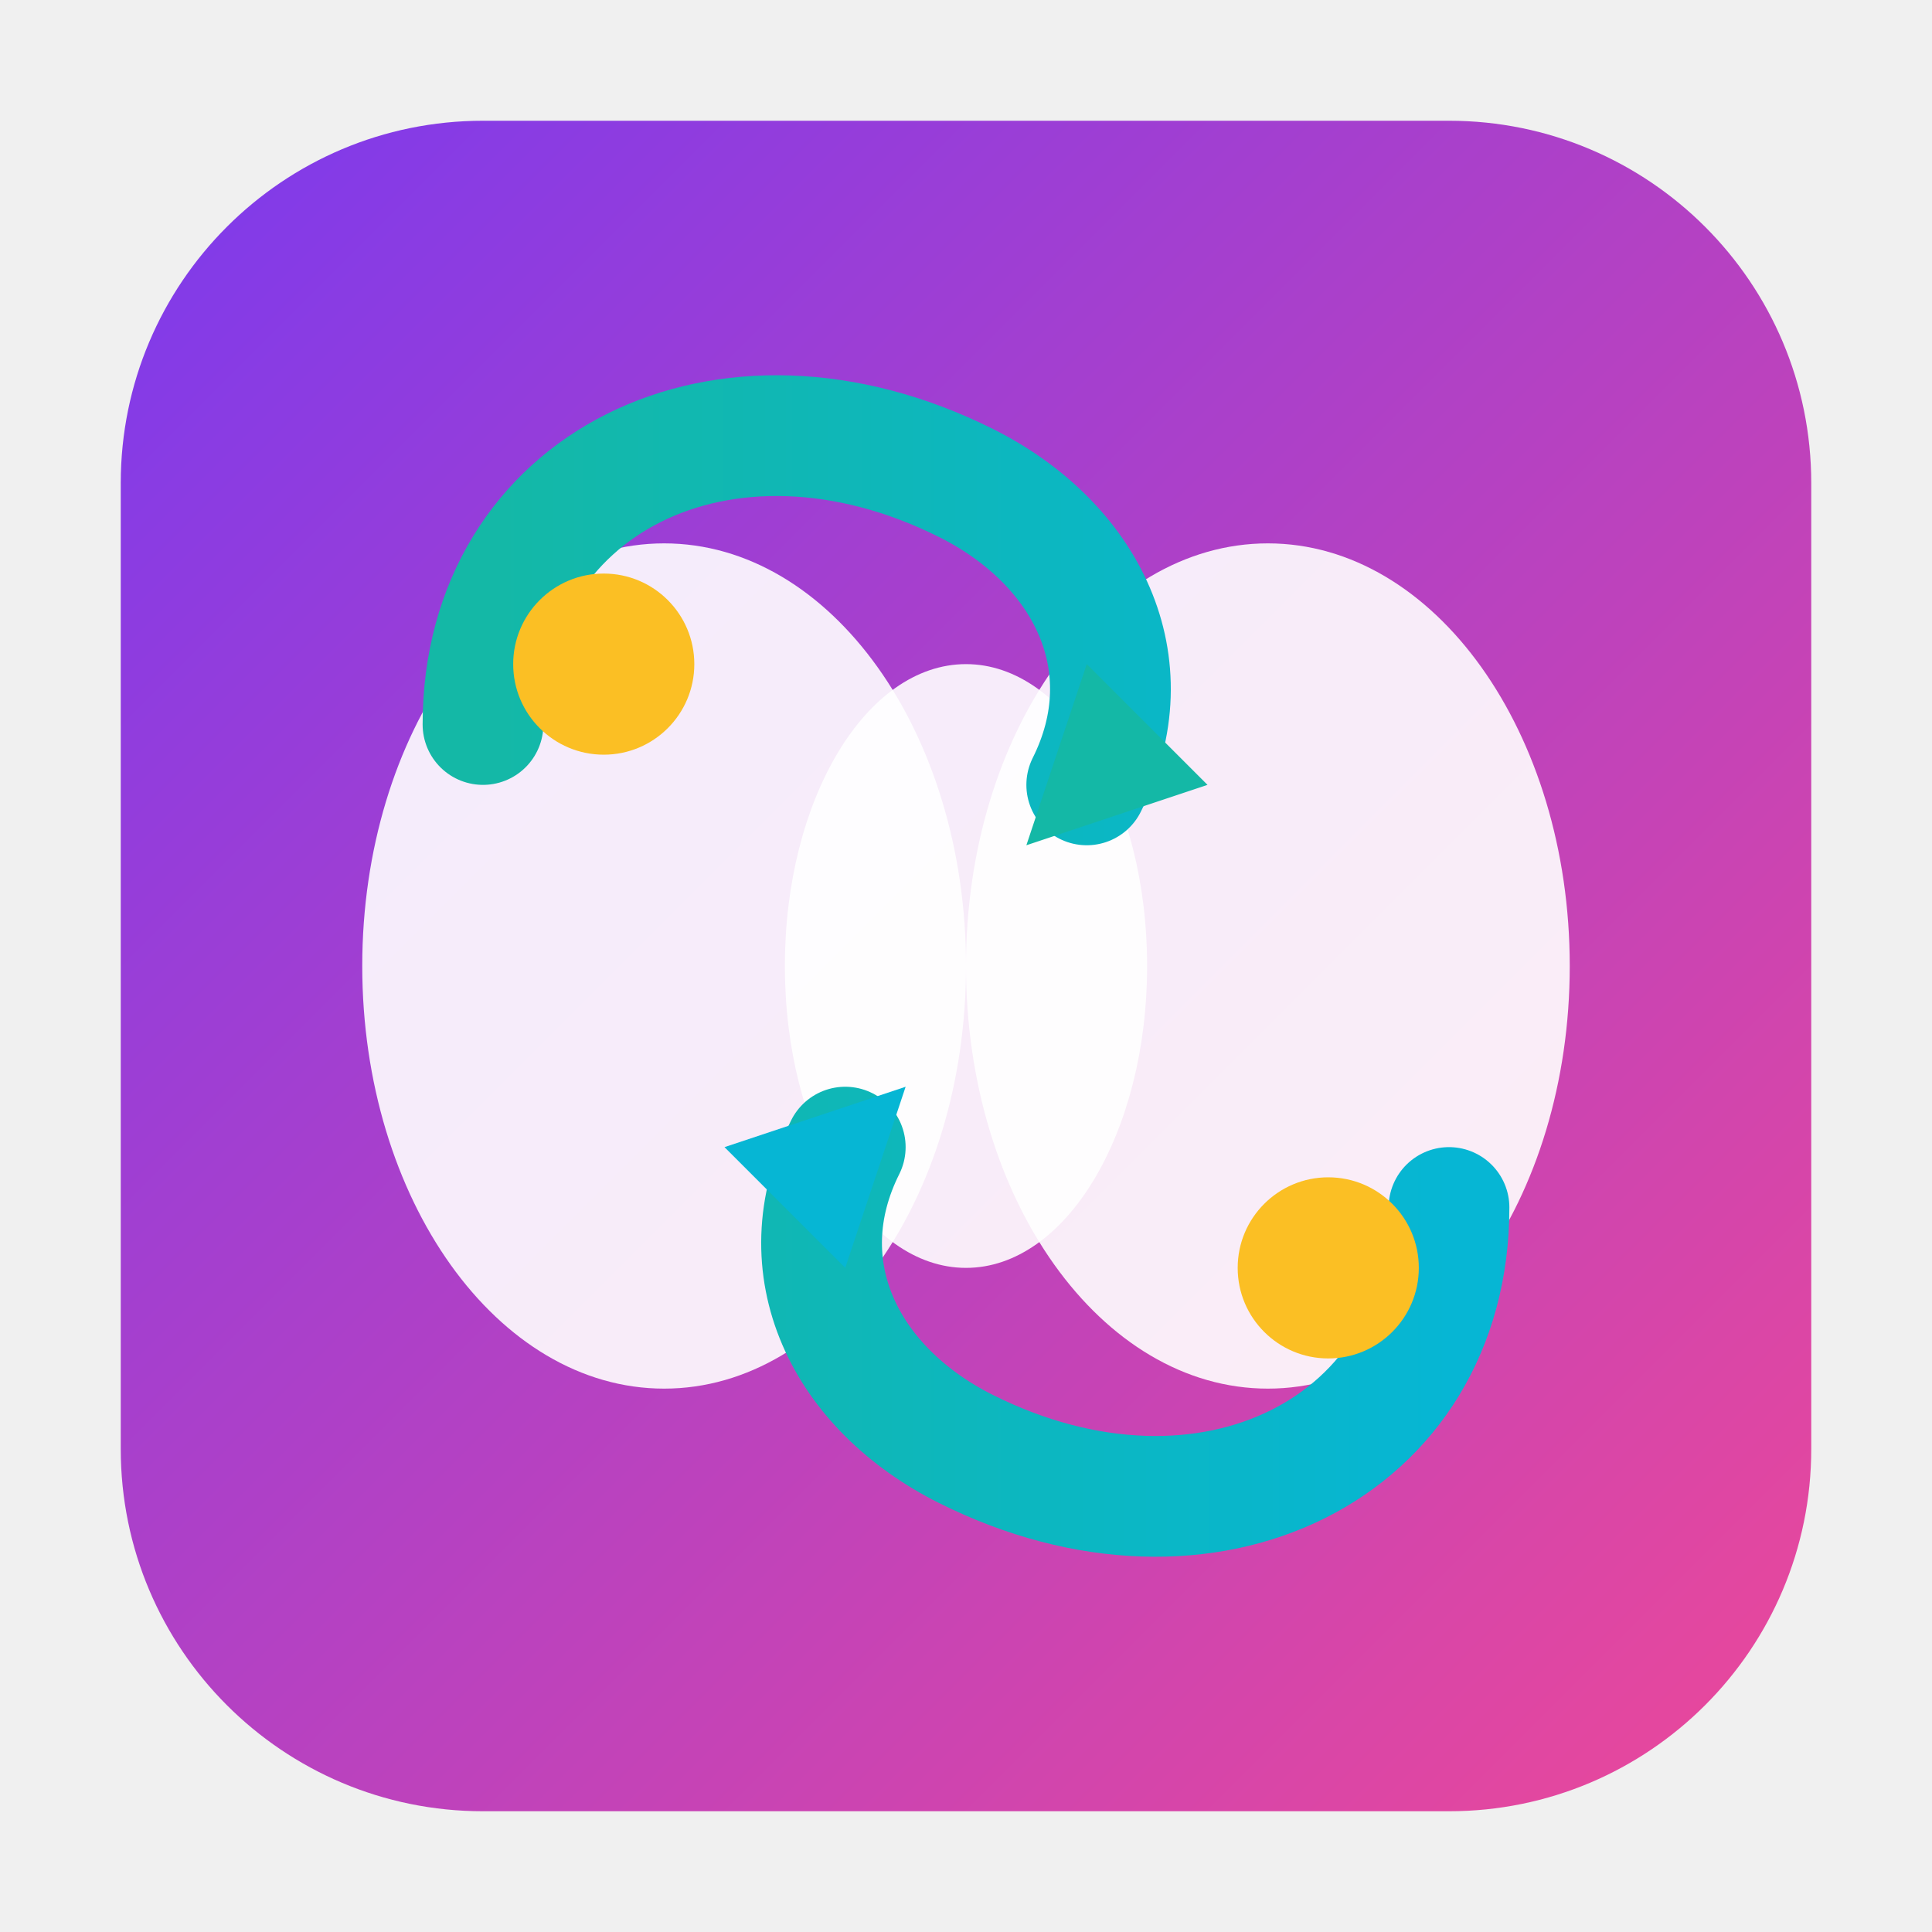
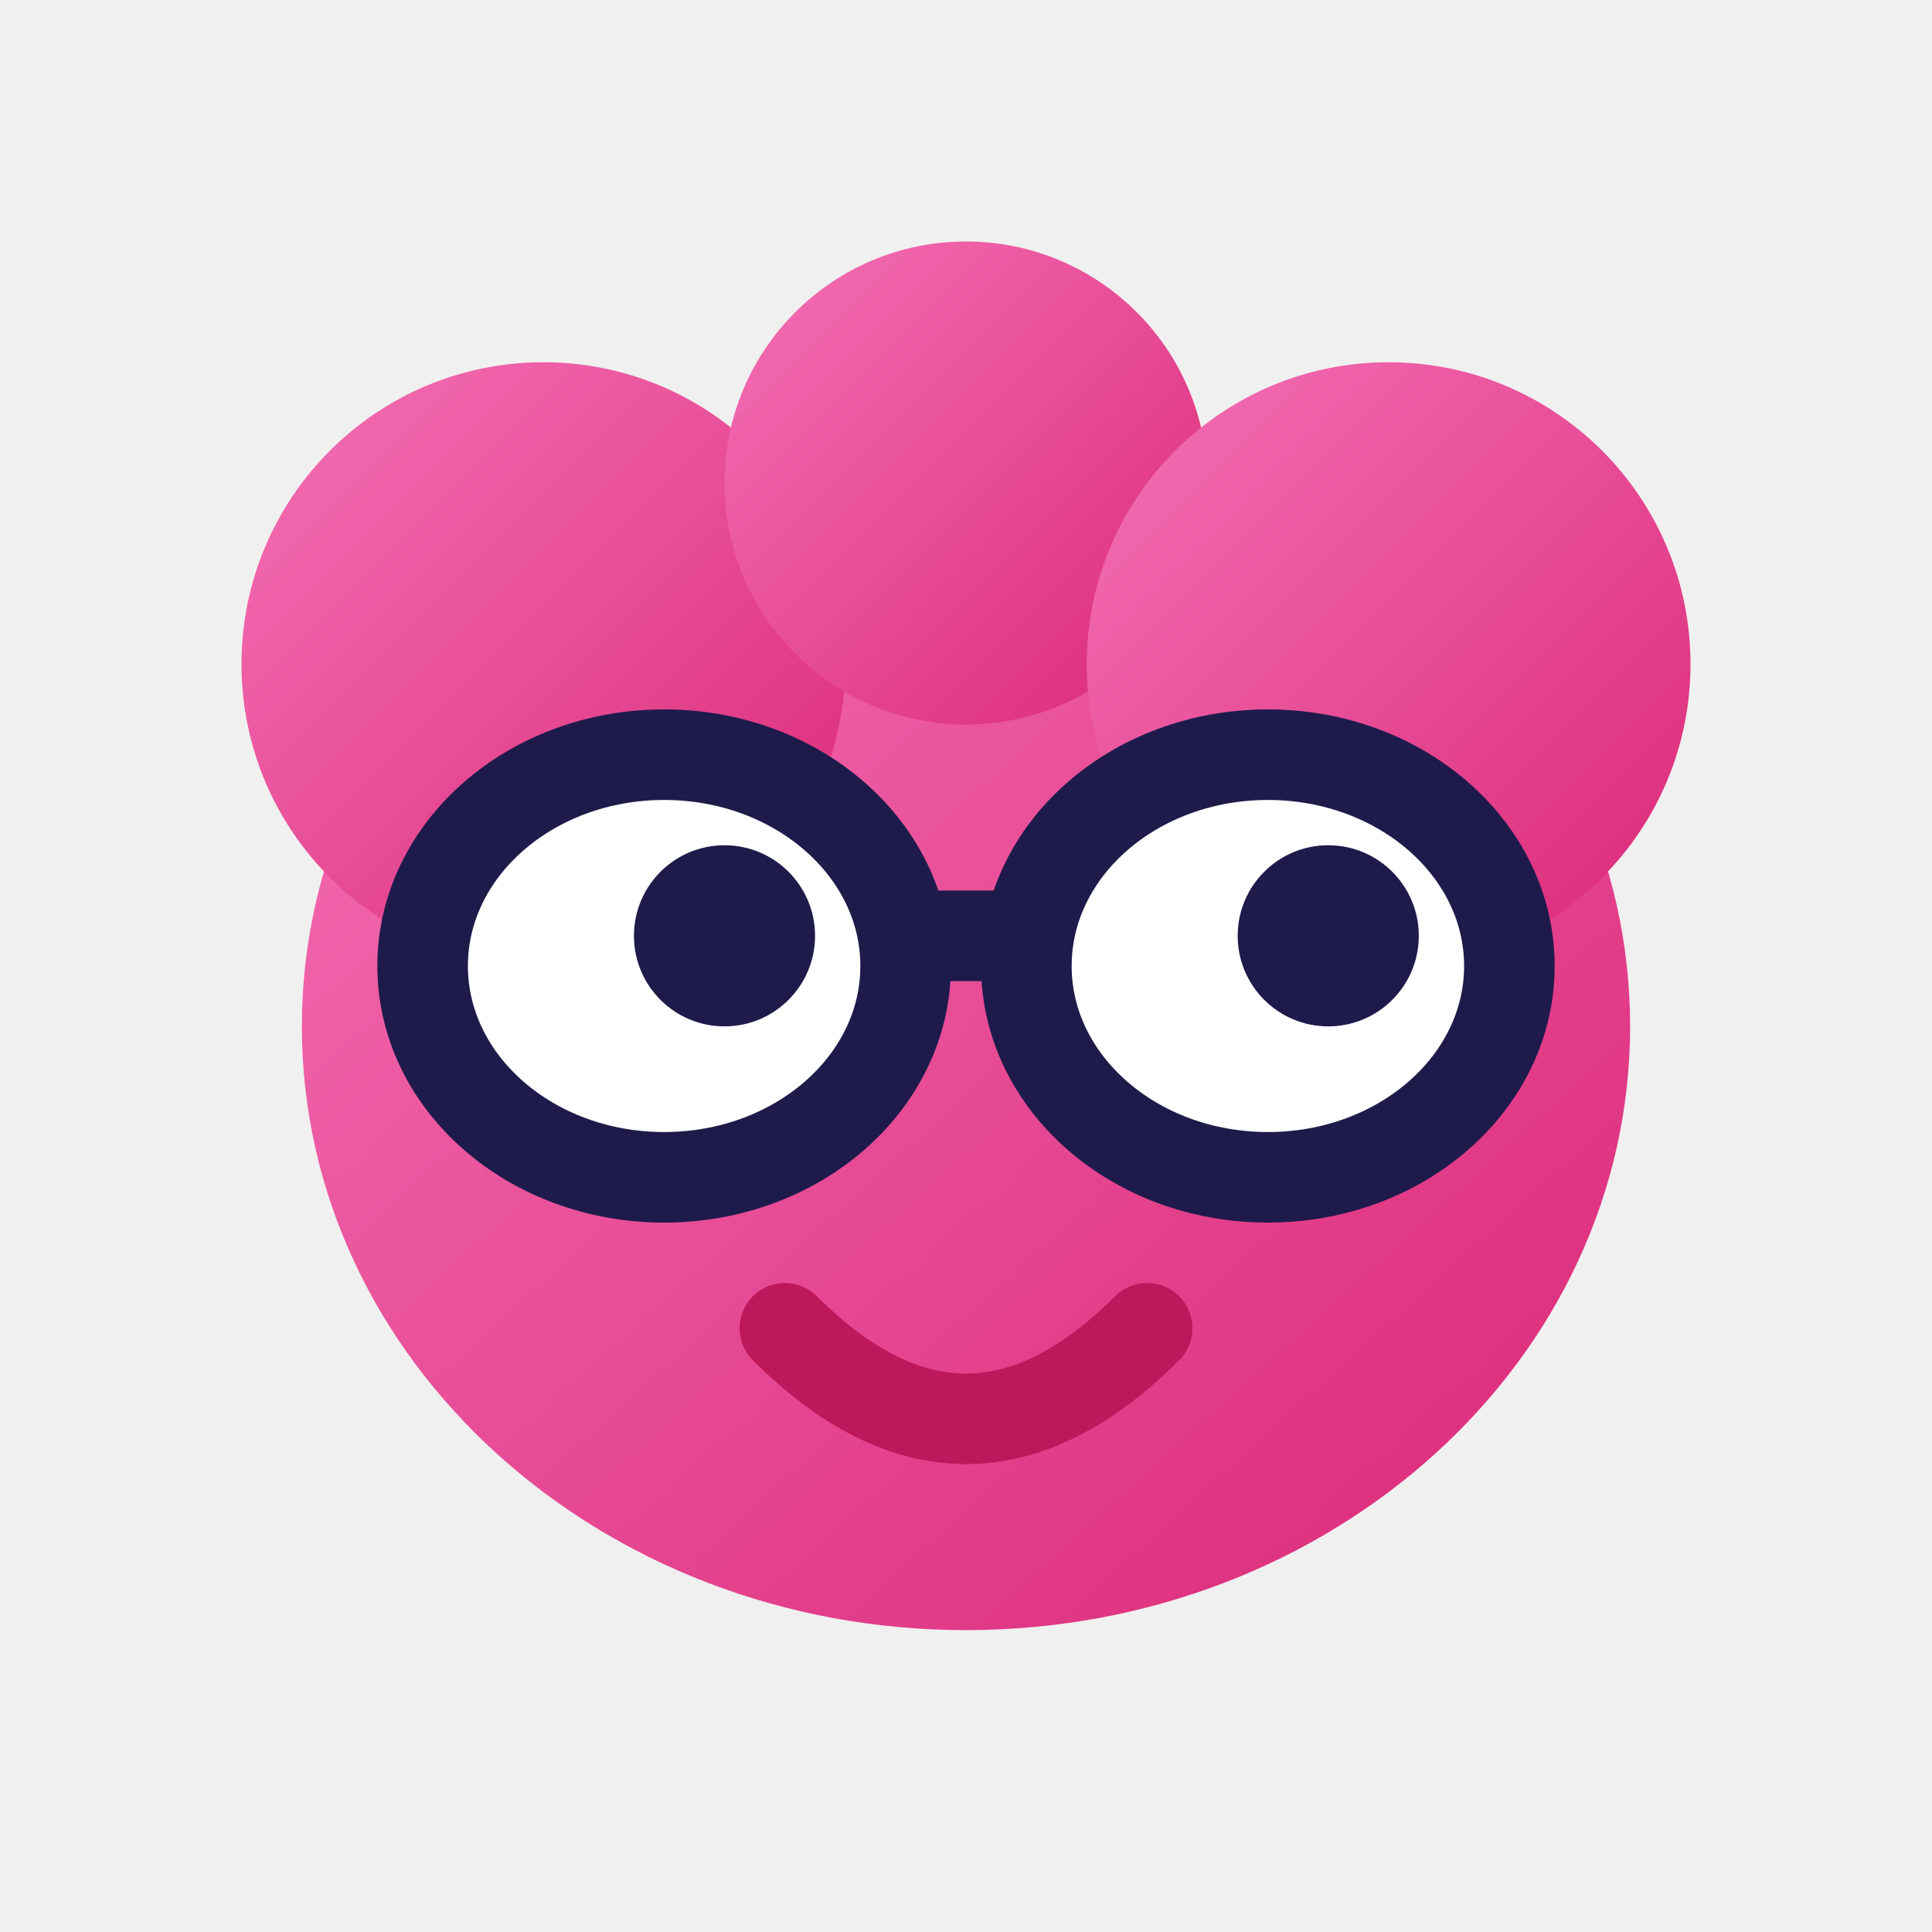
<svg xmlns="http://www.w3.org/2000/svg" viewBox="0 0 32 32" fill="none">
  <defs>
-     <linearGradient id="bgGrad" x1="0%" y1="0%" x2="100%" y2="100%">
-       <stop offset="0%" stop-color="#7C3AED" />
-       <stop offset="100%" stop-color="#EC4899" />
-     </linearGradient>
-     <linearGradient id="loopGrad" x1="0%" y1="50%" x2="100%" y2="50%">
-       <stop offset="0%" stop-color="#14B8A6" />
-       <stop offset="100%" stop-color="#06B6D4" />
+     <linearGradient id="brainGrad" x1="0%" y1="0%" x2="100%" y2="100%">
+       <stop offset="0%" stop-color="#F472B6" />
+       <stop offset="100%" stop-color="#DB2777" />
    </linearGradient>
  </defs>
-   <rect x="2" y="2" width="28" height="28" rx="6" fill="url(#bgGrad)" />
-   <ellipse cx="11" cy="16" rx="5" ry="7" fill="white" opacity="0.9" />
-   <ellipse cx="21" cy="16" rx="5" ry="7" fill="white" opacity="0.9" />
-   <ellipse cx="16" cy="16" rx="3" ry="5" fill="white" opacity="0.9" />
-   <path d="M8 12 C8 8 12 6 16 8 C18 9 19 11 18 13 M24 20 C24 24 20 26 16 24 C14 23 13 21 14 19" stroke="url(#loopGrad)" stroke-width="2" stroke-linecap="round" fill="none" />
-   <polygon points="18,11 20,13 17,14" fill="#14B8A6" />
-   <polygon points="14,21 12,19 15,18" fill="#06B6D4" />
-   <circle cx="10" cy="11" r="1.5" fill="#FBBF24" />
-   <circle cx="22" cy="21" r="1.5" fill="#FBBF24" />
+   <ellipse cx="16" cy="17" rx="11" ry="10" fill="url(#brainGrad)" />
+   <circle cx="9" cy="11" r="5" fill="url(#brainGrad)" />
+   <circle cx="16" cy="8" r="4" fill="url(#brainGrad)" />
+   <circle cx="23" cy="11" r="5" fill="url(#brainGrad)" />
+   <ellipse cx="11" cy="16" rx="4" ry="3.5" fill="white" stroke="#1E1B4B" stroke-width="1.5" />
+   <ellipse cx="21" cy="16" rx="4" ry="3.5" fill="white" stroke="#1E1B4B" stroke-width="1.5" />
+   <path d="M15 15.5 L17 15.5" stroke="#1E1B4B" stroke-width="1.5" />
+   <circle cx="11" cy="16" r="2.5" fill="white" />
+   <circle cx="12" cy="15.5" r="1.5" fill="#1E1B4B" />
+   <circle cx="21" cy="16" r="2.5" fill="white" />
+   <circle cx="22" cy="15.5" r="1.5" fill="#1E1B4B" />
+   <path d="M13 22 Q16 25 19 22" stroke="#BE185D" stroke-width="1.5" stroke-linecap="round" fill="none" />
</svg>
